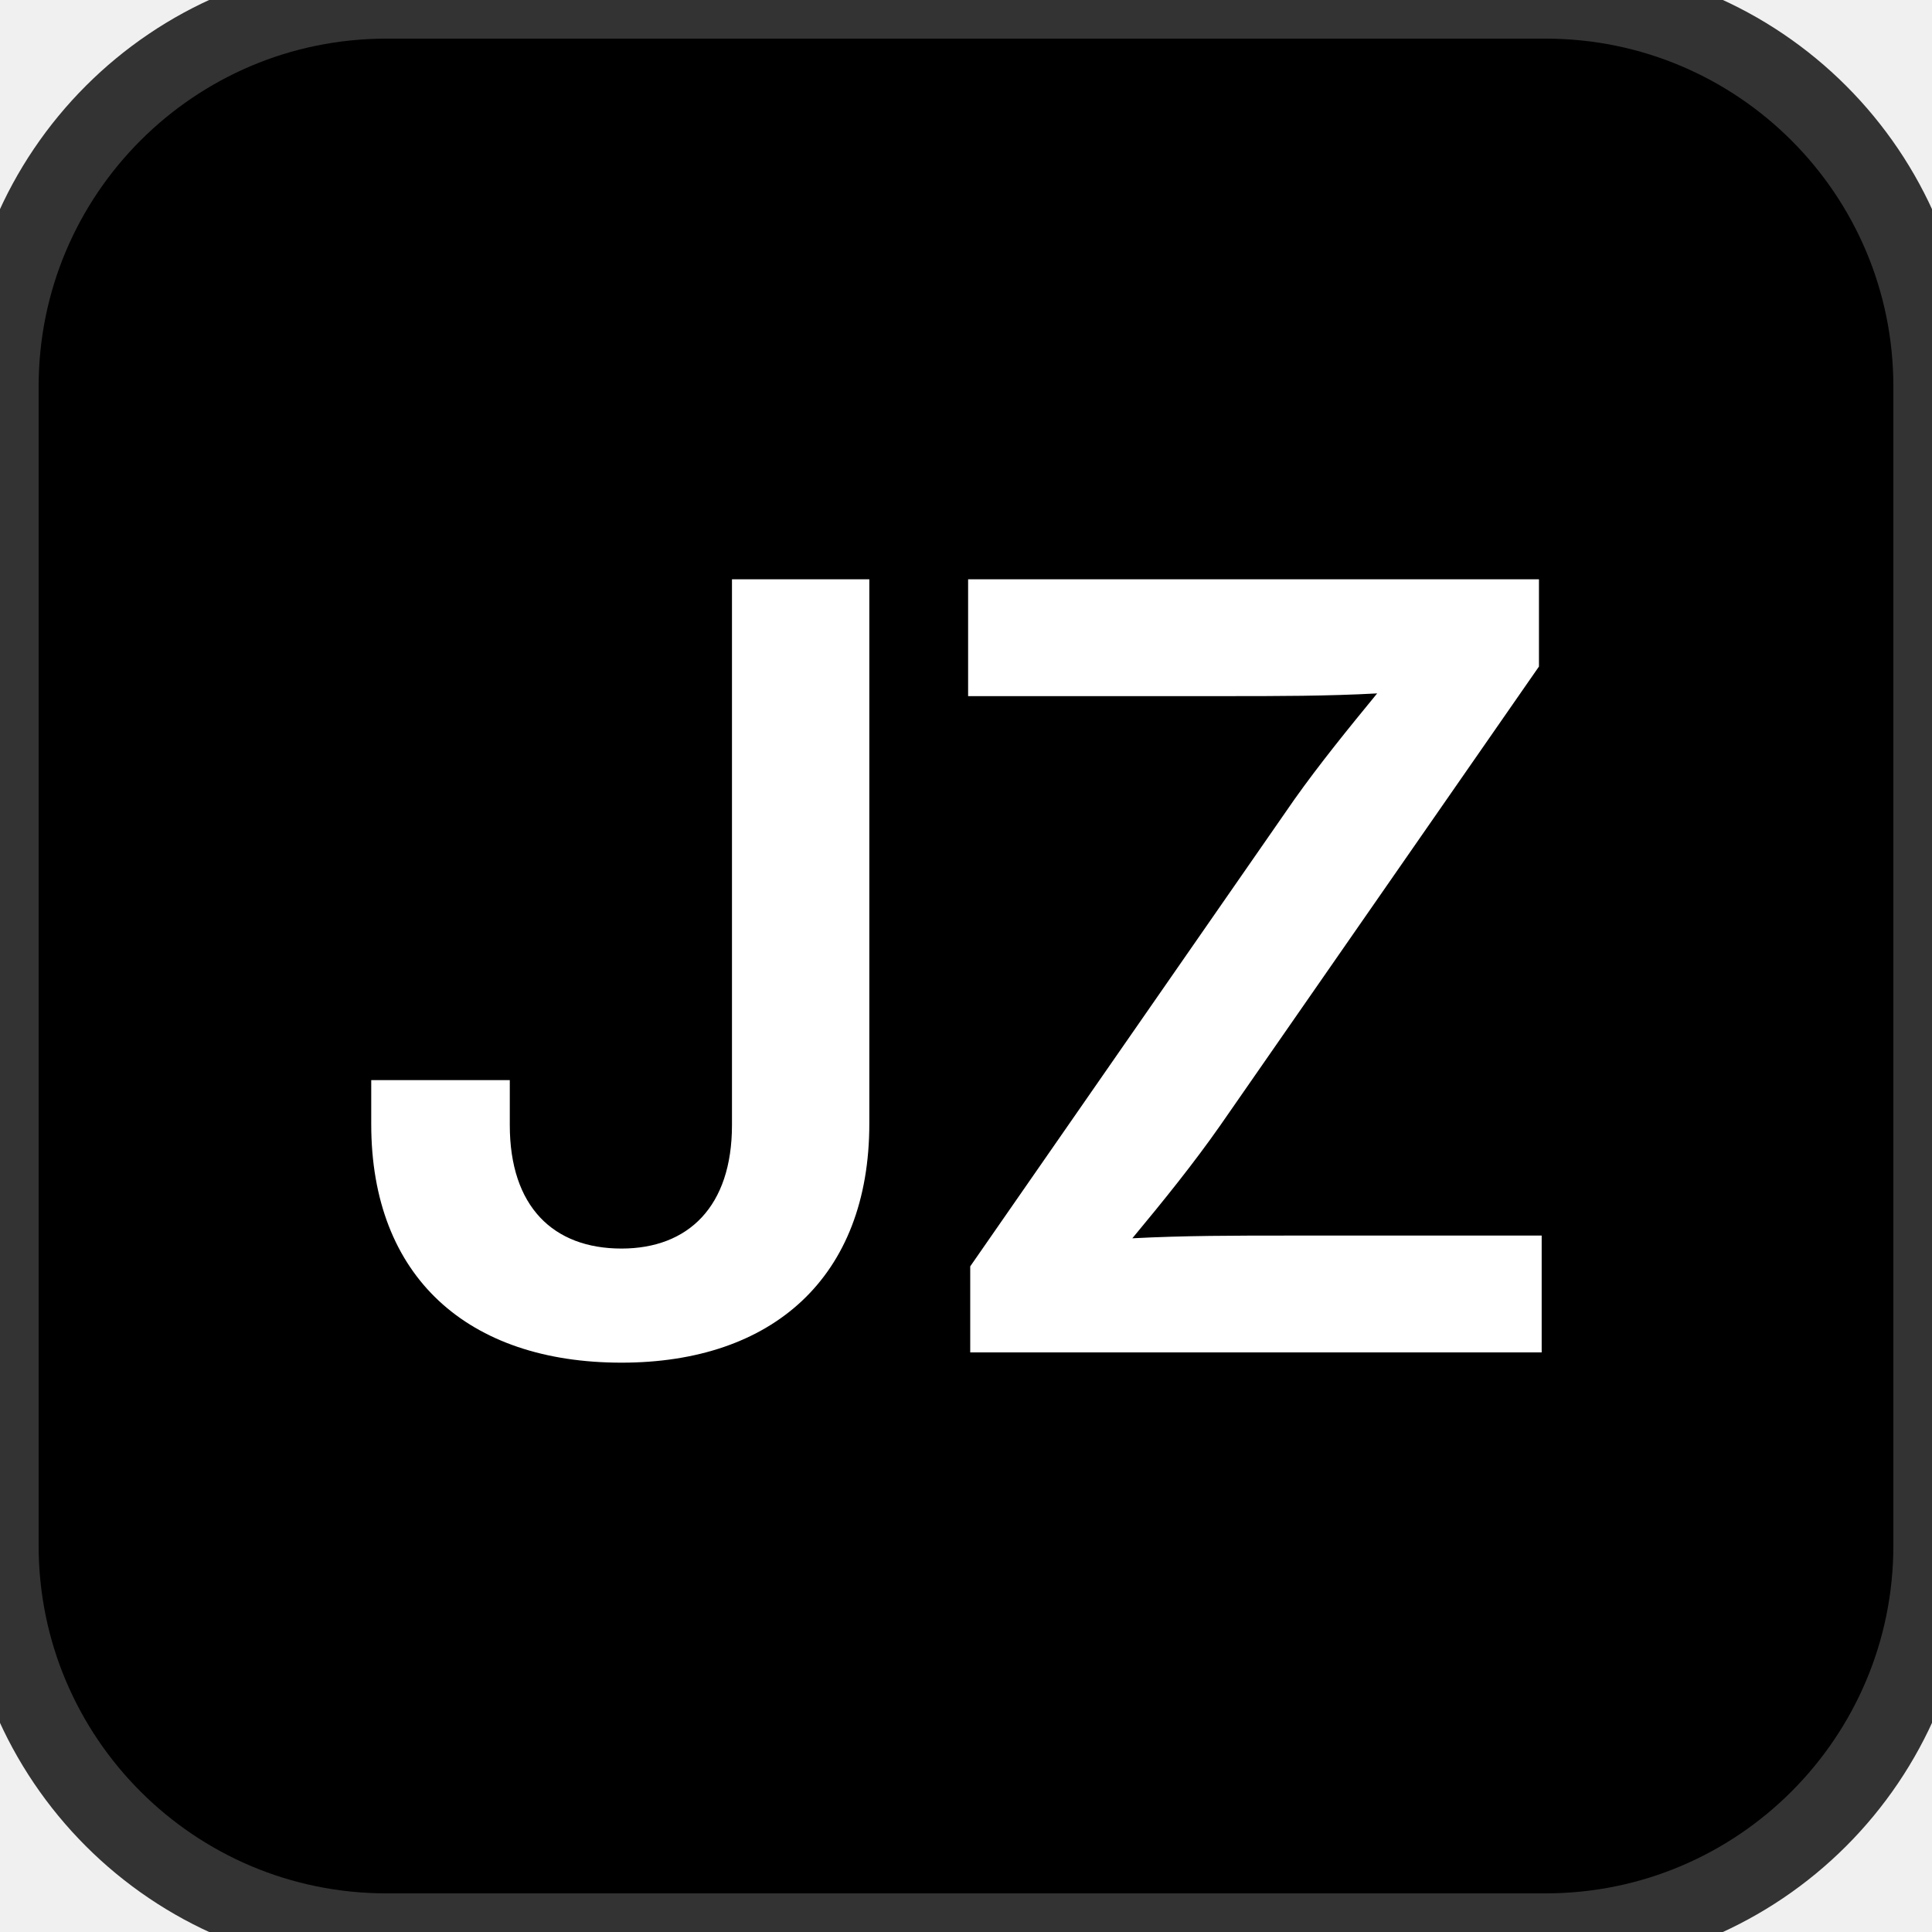
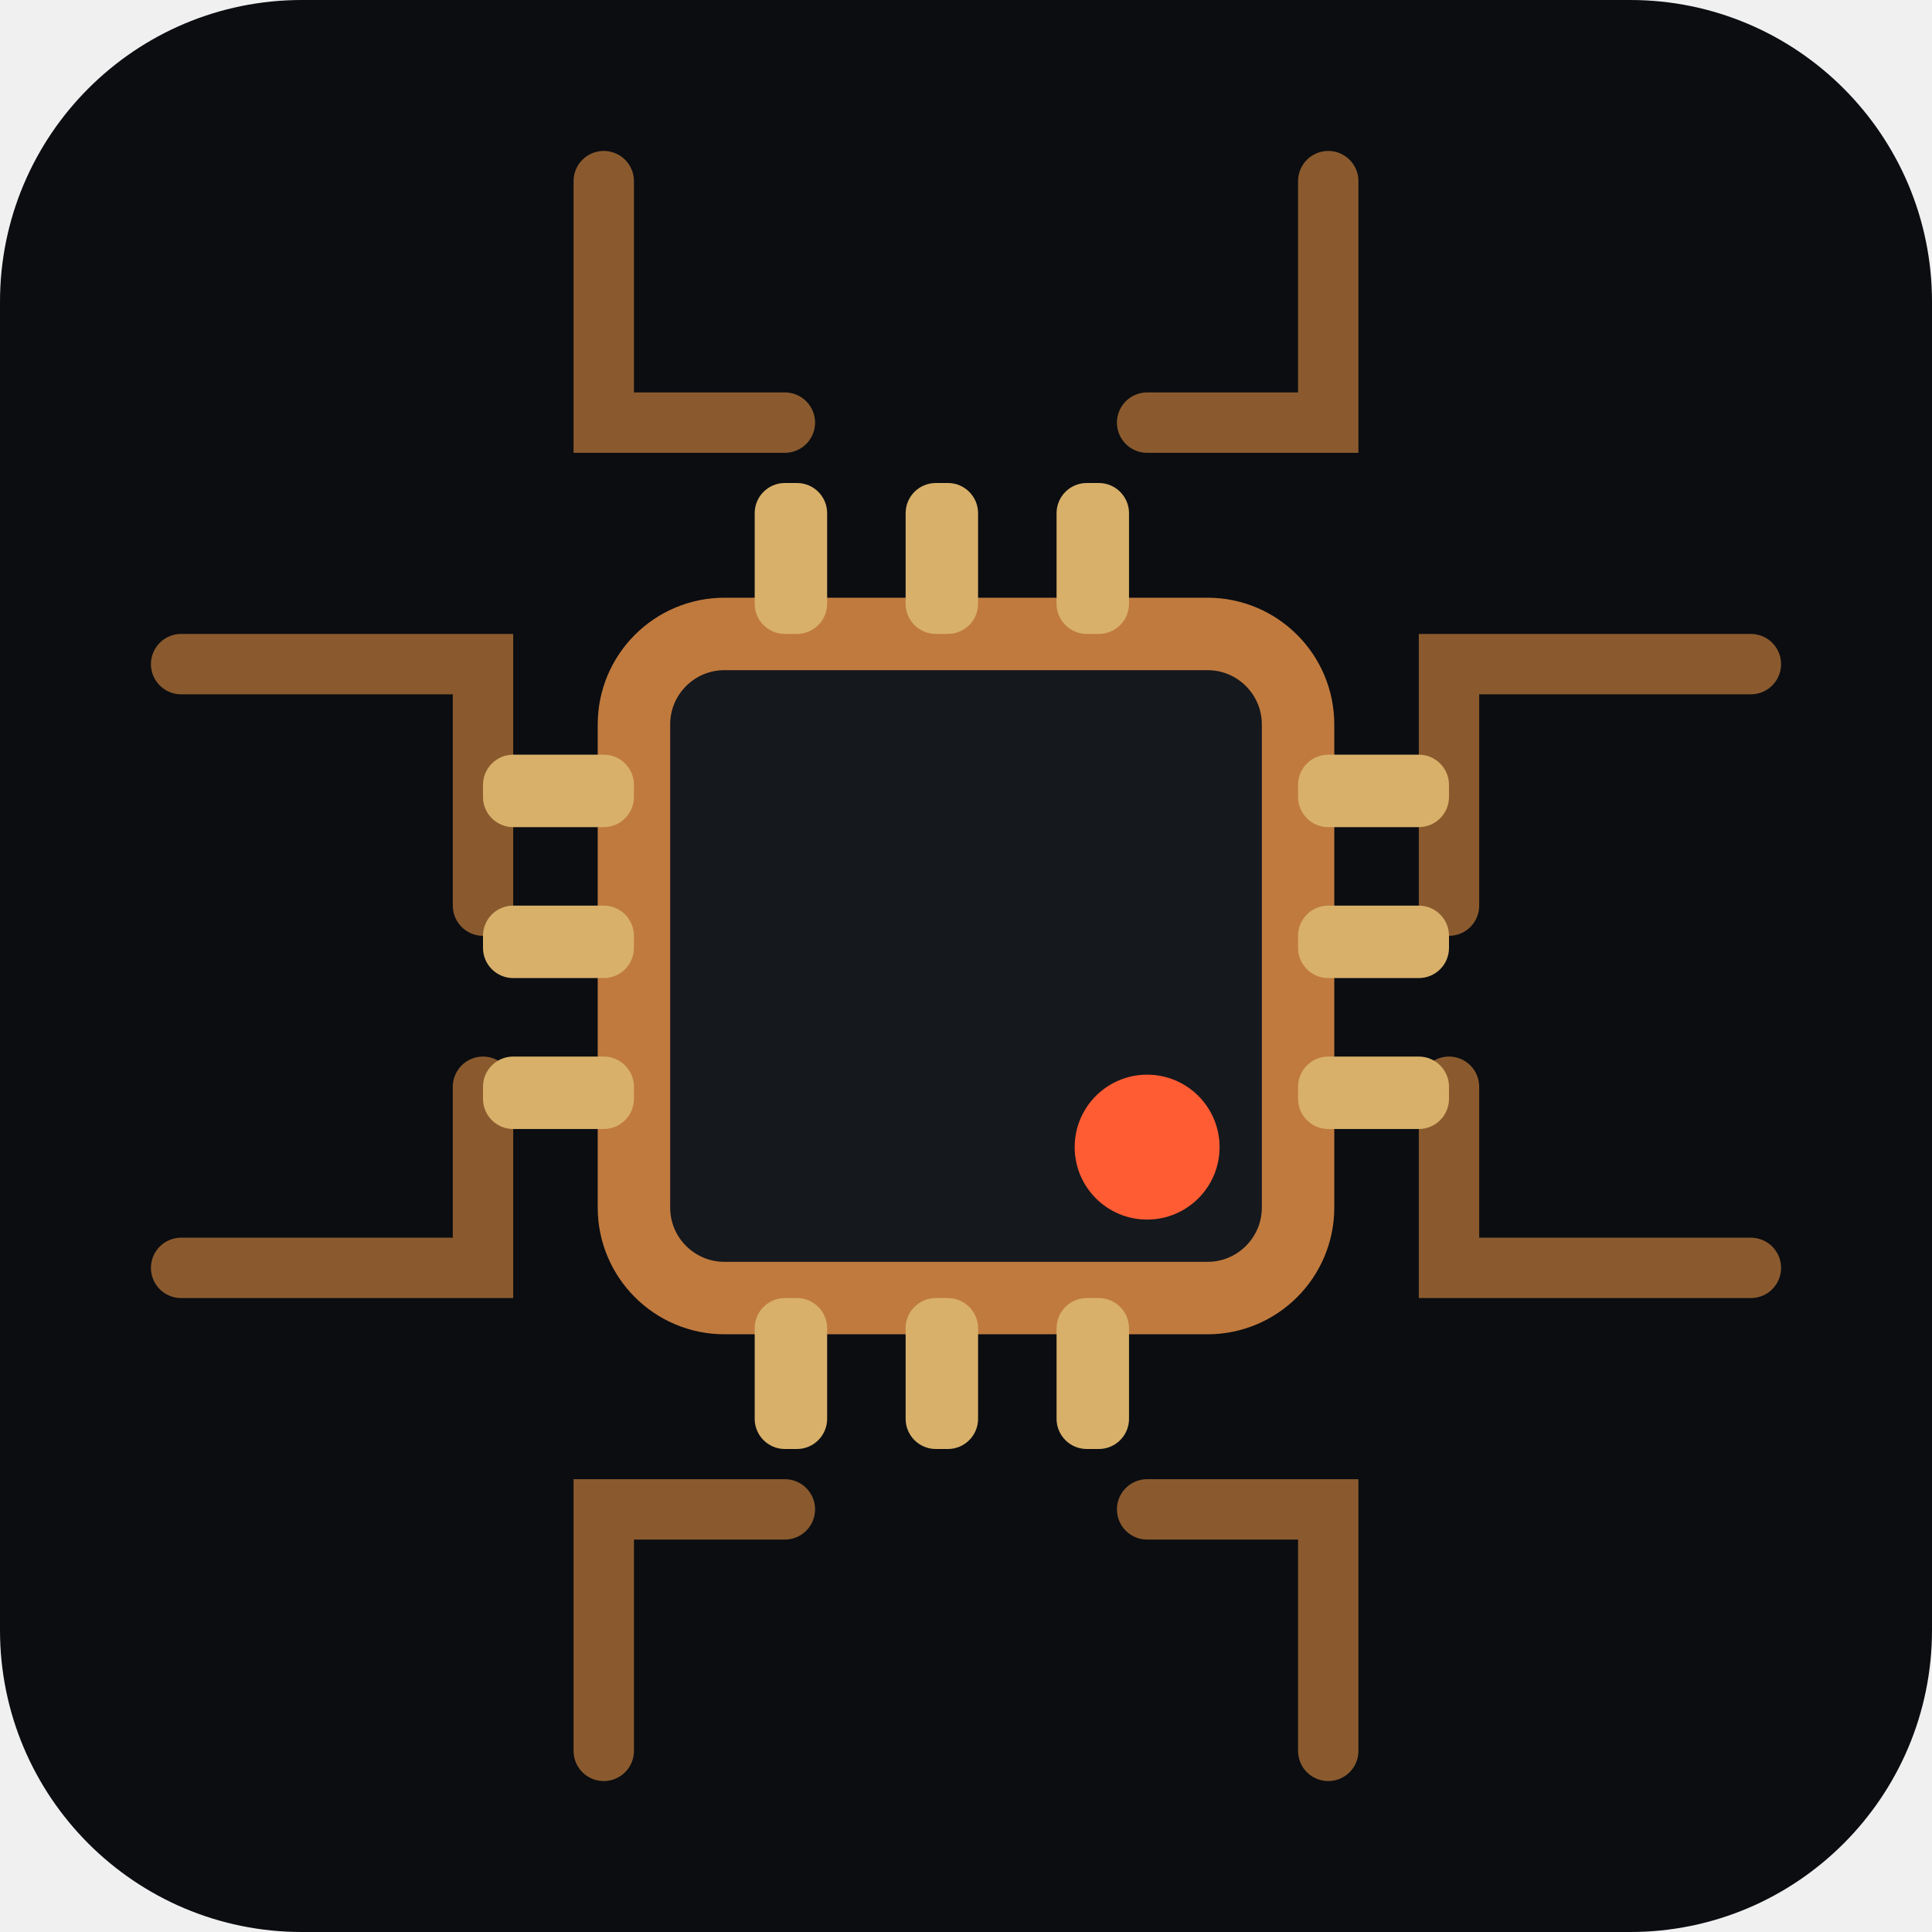
- <svg xmlns="http://www.w3.org/2000/svg" viewBox="0 0 100 100">
-   <rect width="100" height="100" rx="20" fill="#000000" />
-   <rect width="100" height="100" rx="20" fill="none" stroke="#333333" stroke-width="4" />
-   <text x="50" y="70" font-family="Inter, system-ui, sans-serif" font-size="55" font-weight="600" text-anchor="middle" fill="#FFFFFF" letter-spacing="-2">JZ</text>
+ <svg xmlns="http://www.w3.org/2000/svg" viewBox="0 0 64 64">
+   <rect width="64" height="64" rx="10" fill="#0b0d11" />
+   <g stroke="#8a5a2e" stroke-width="2" fill="none" stroke-linecap="round">
+     <path d="M6 22 H16 V30" />
+     <path d="M6 42 H16 V36" />
+     <path d="M58 22 H48 V30" />
+     <path d="M58 42 H48 V36" />
+     <path d="M20 6 V14 H26" />
+     <path d="M44 6 V14 H38" />
+     <path d="M20 58 V50 H26" />
+     <path d="M44 58 V50 H38" />
+   </g>
+   <rect x="21" y="21" width="22" height="22" rx="3" fill="#15181d" stroke="#c07a3e" stroke-width="2.4" />
+   <g fill="#d8b06a">
+     <rect x="16" y="25" width="5" height="2.4" rx="1" />
+     <rect x="16" y="30" width="5" height="2.4" rx="1" />
+     <rect x="16" y="35" width="5" height="2.4" rx="1" />
+     <rect x="43" y="25" width="5" height="2.4" rx="1" />
+     <rect x="43" y="30" width="5" height="2.4" rx="1" />
+     <rect x="43" y="35" width="5" height="2.4" rx="1" />
+     <rect x="25" y="16" width="2.4" height="5" rx="1" />
+     <rect x="30" y="16" width="2.4" height="5" rx="1" />
+     <rect x="35" y="16" width="2.4" height="5" rx="1" />
+     <rect x="25" y="43" width="2.4" height="5" rx="1" />
+     <rect x="30" y="43" width="2.4" height="5" rx="1" />
+     <rect x="35" y="43" width="2.4" height="5" rx="1" />
+   </g>
+   <circle cx="38" cy="38" r="2.4" fill="#ff5c34" />
</svg>
